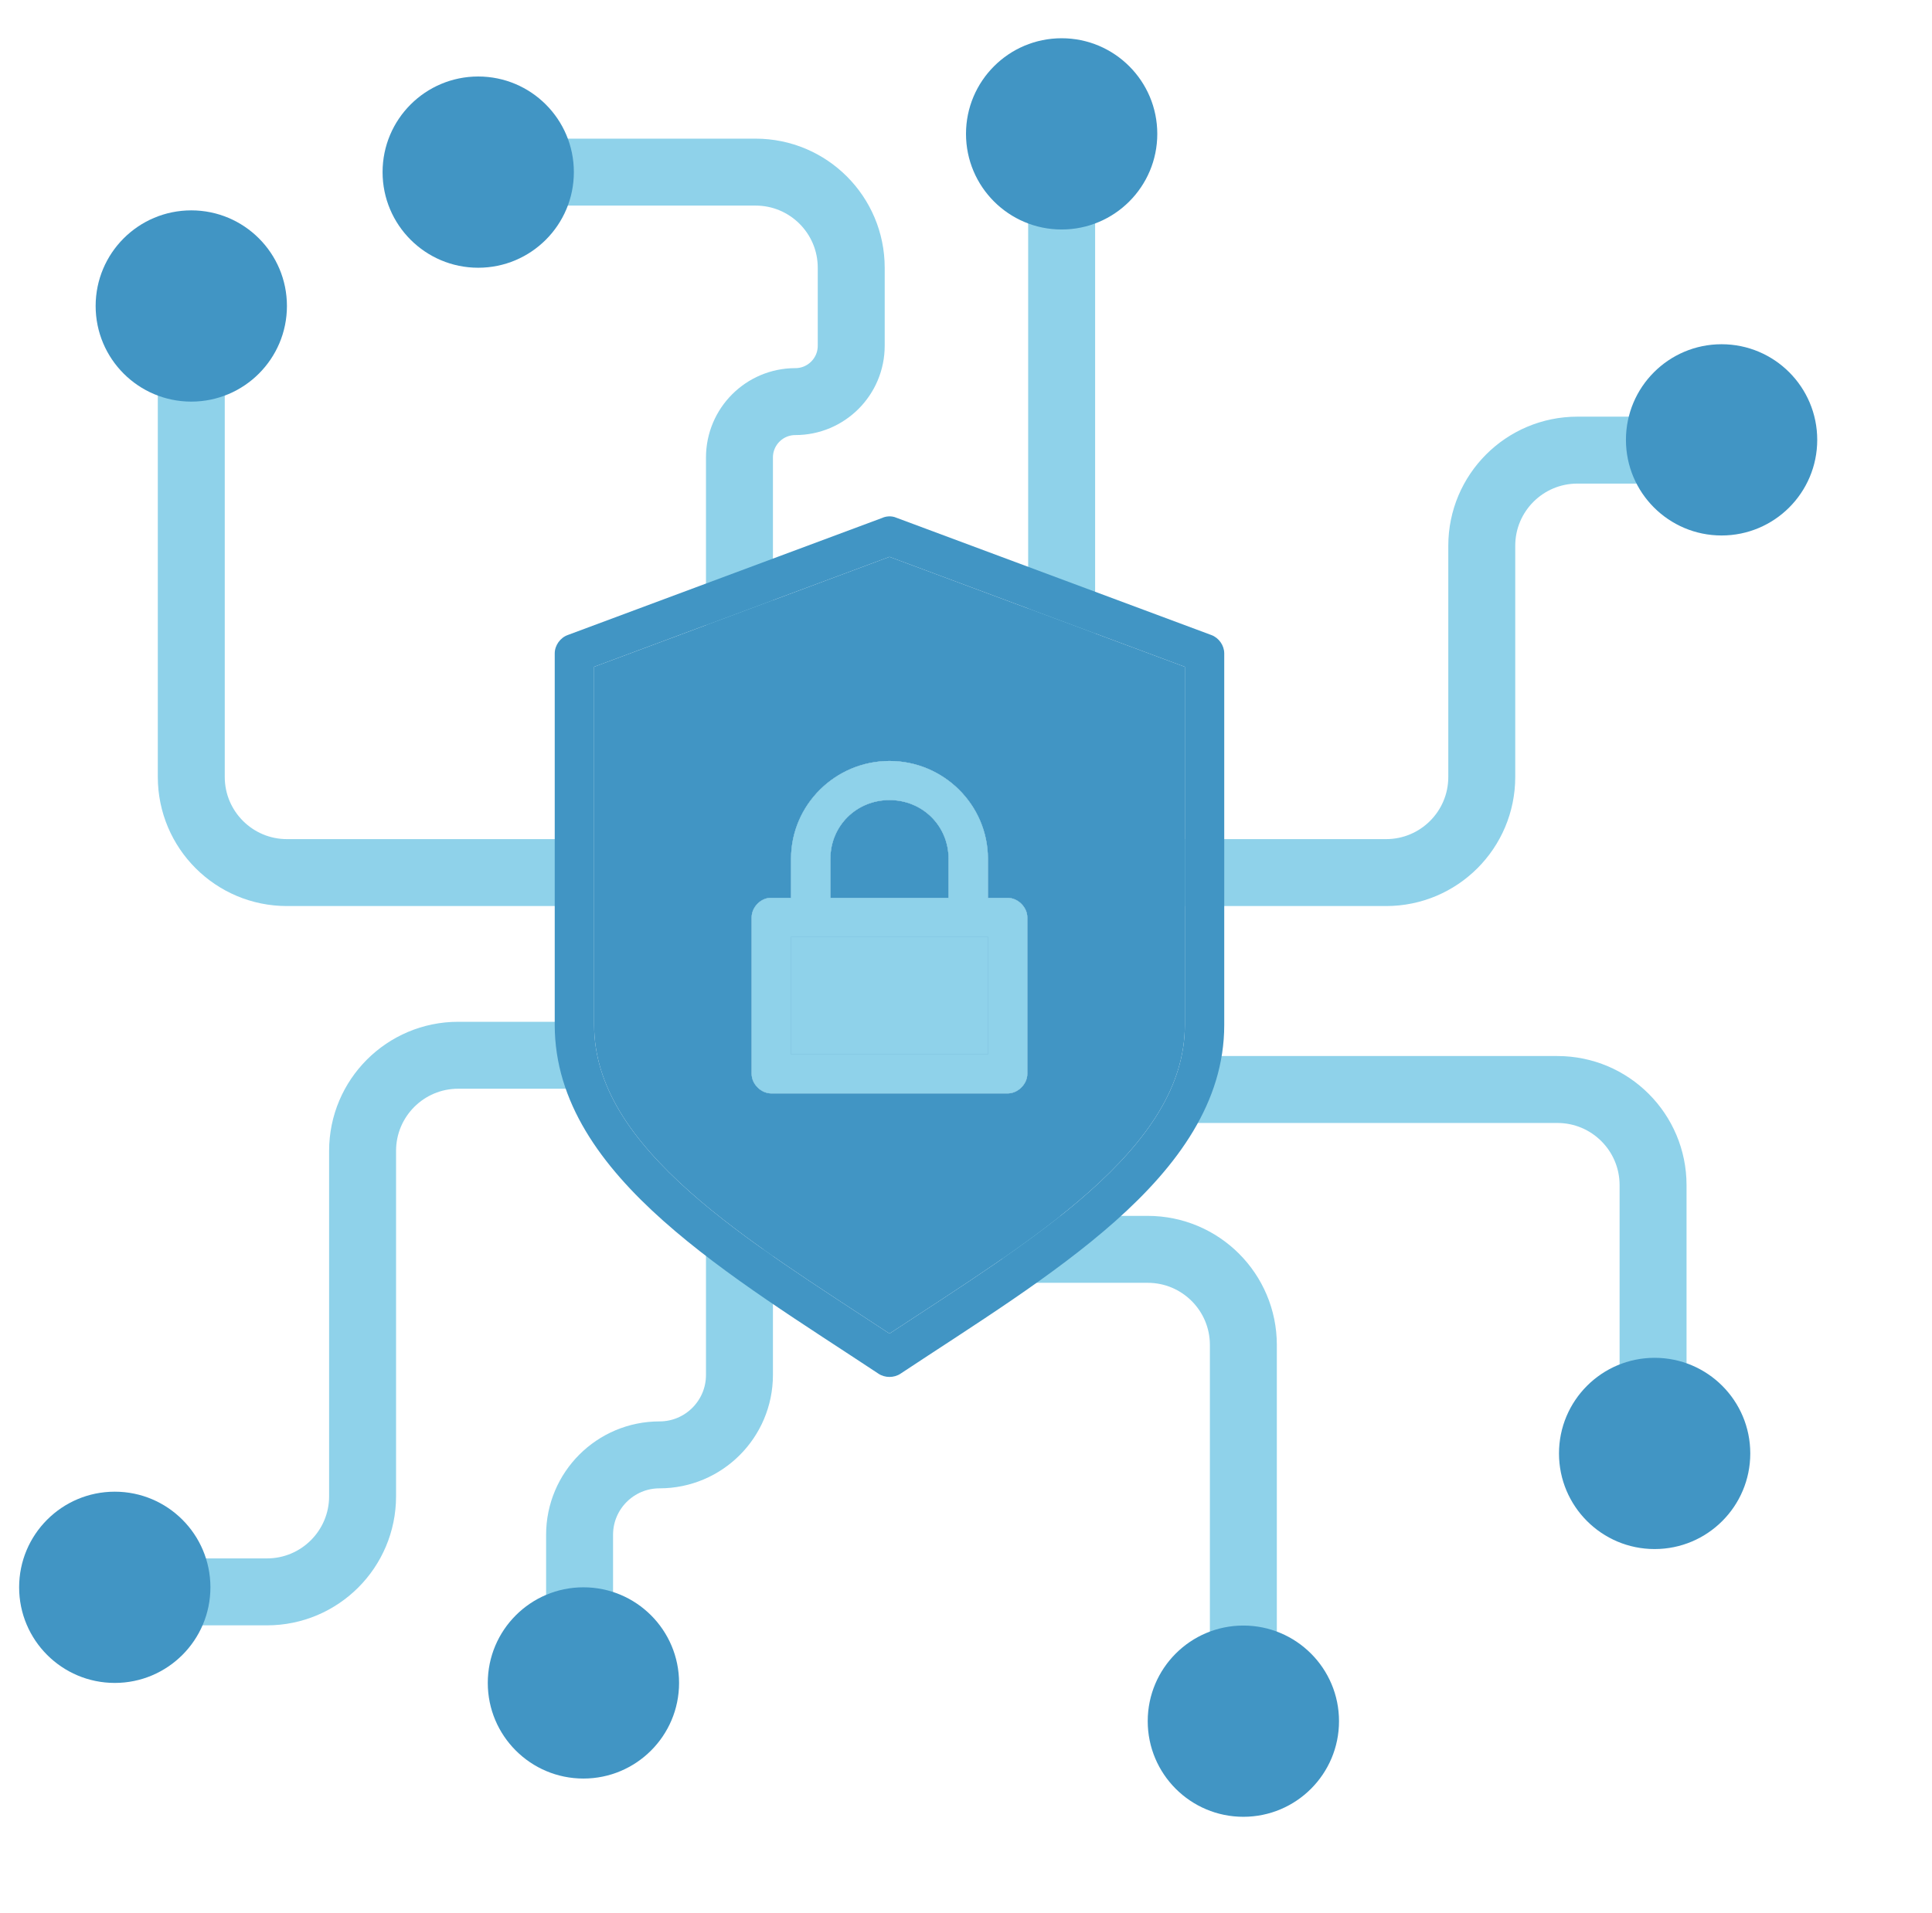
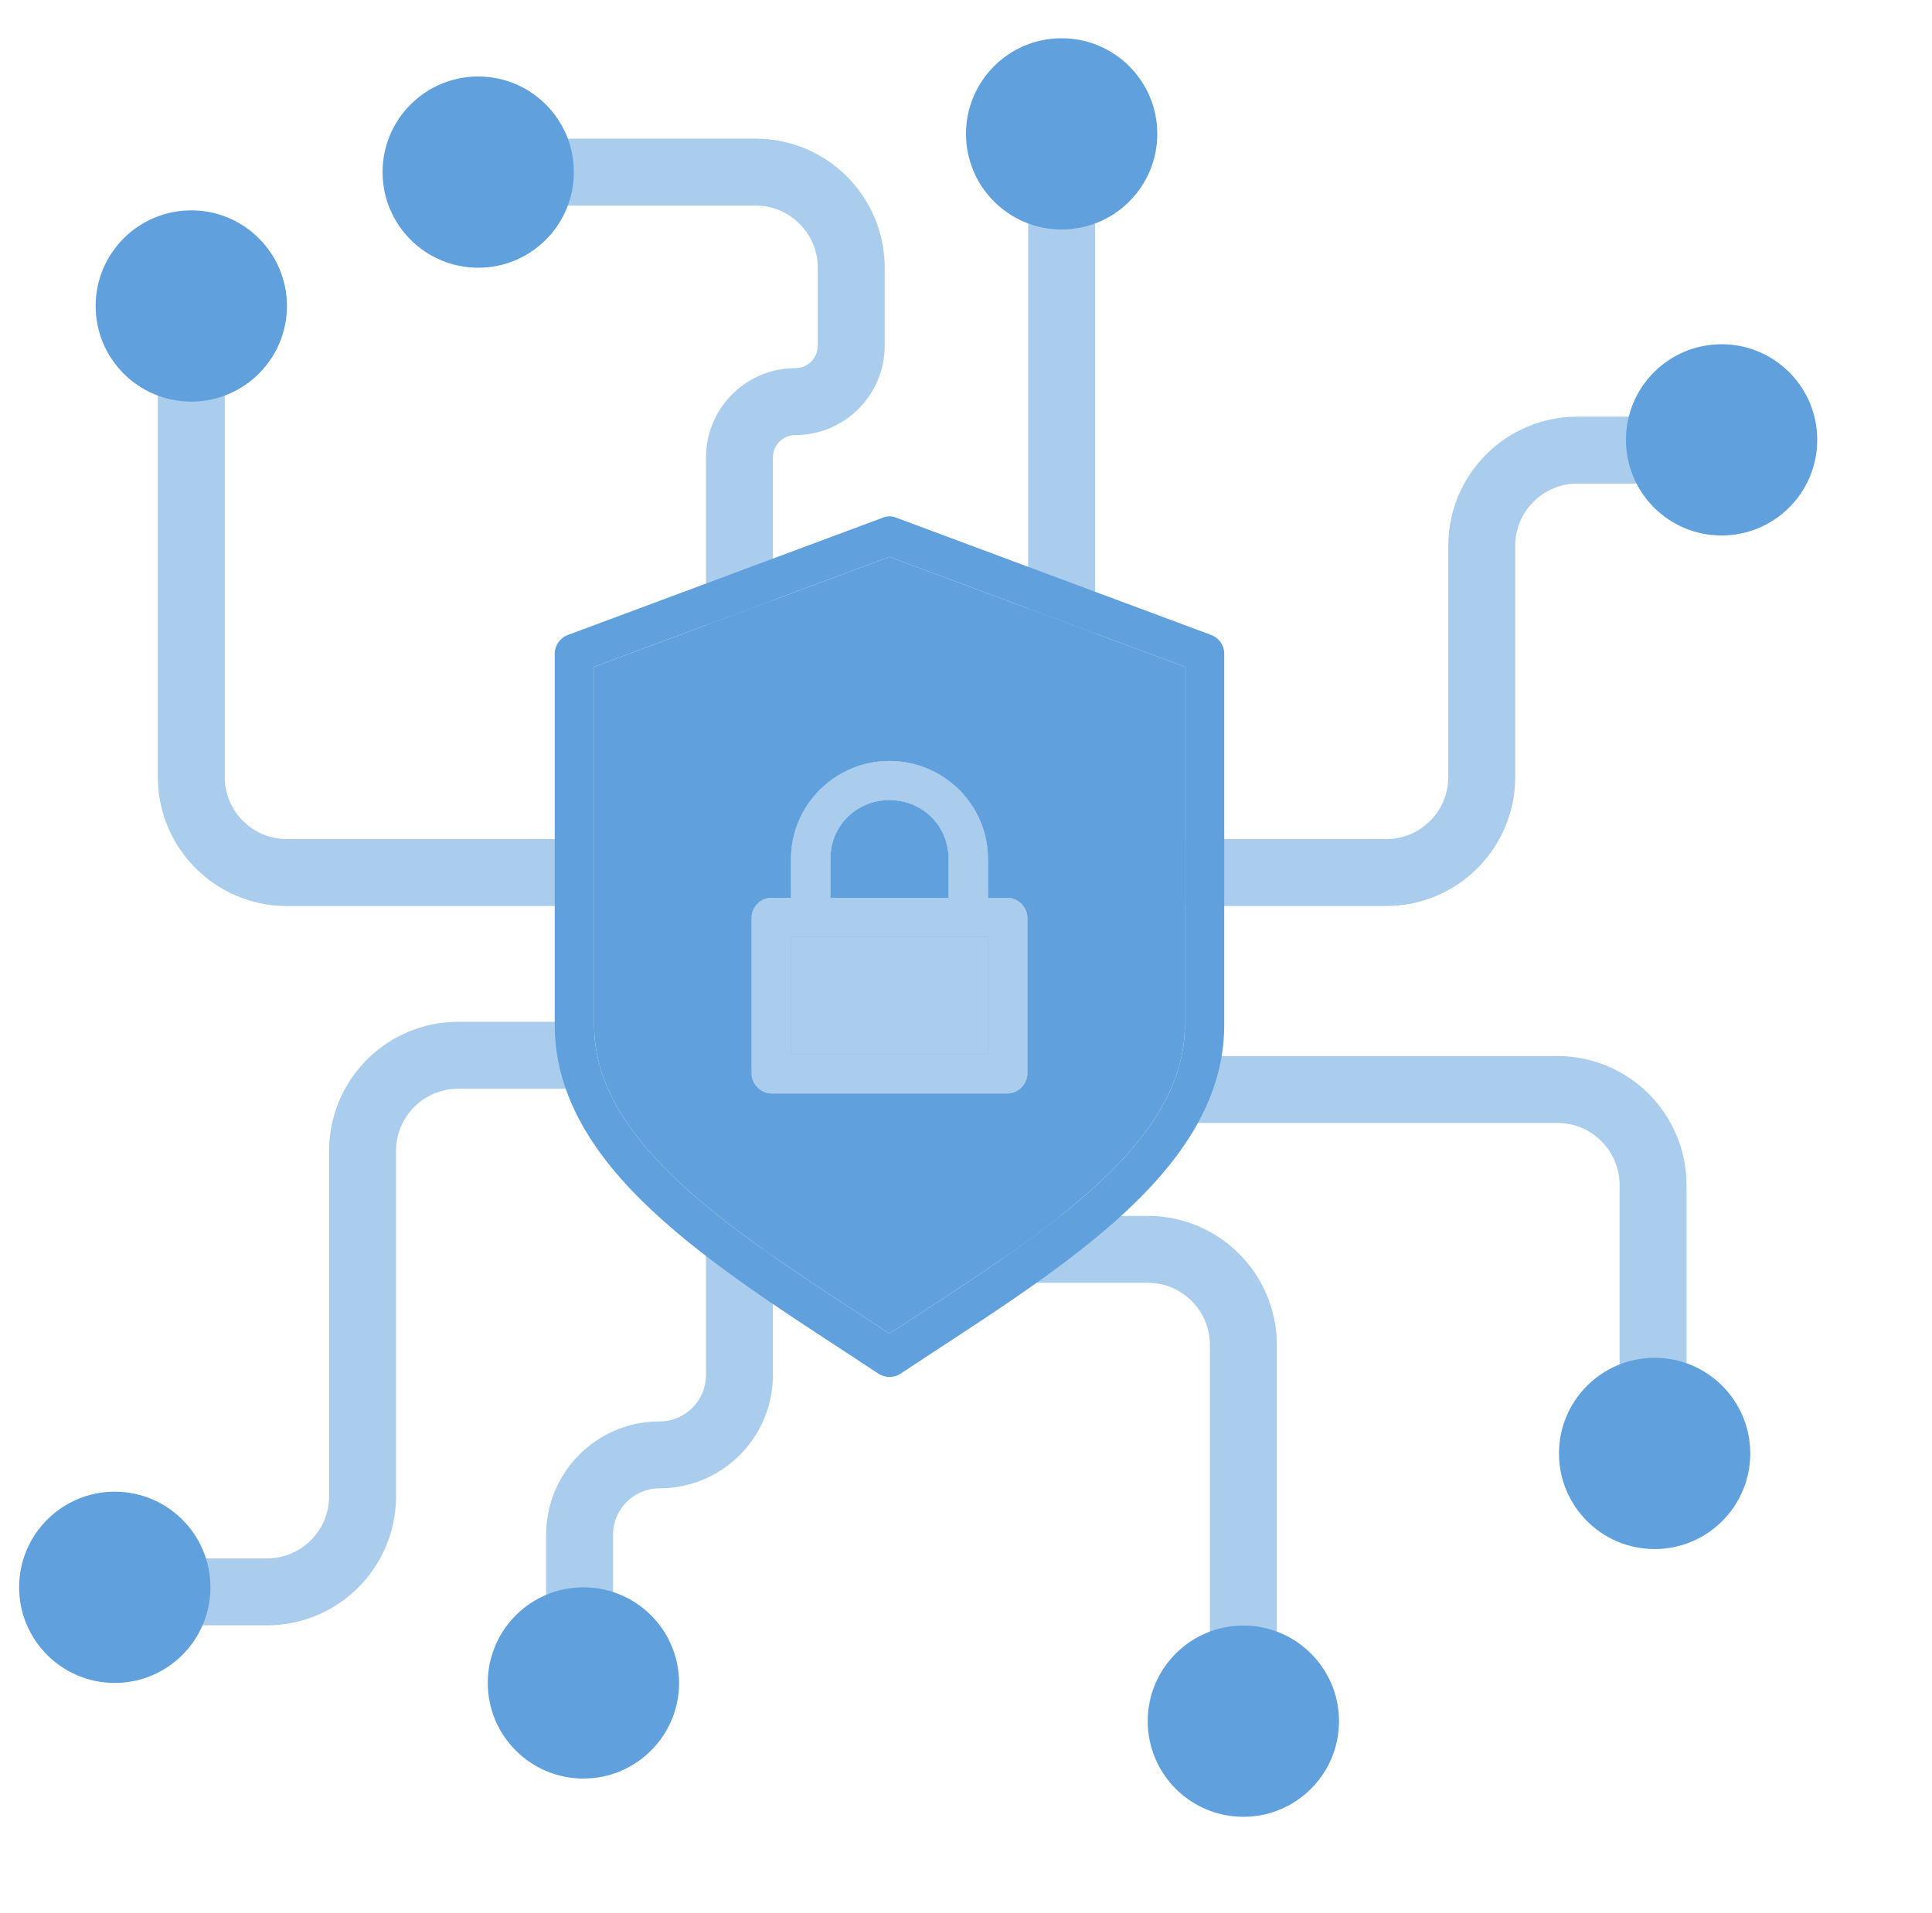
<svg xmlns="http://www.w3.org/2000/svg" width="101" height="100" viewBox="0 0 101 100" fill="none">
-   <path d="M61.94 45.627H72.463C75.224 45.627 77.463 43.388 77.463 40.627V28.537C77.463 25.776 79.701 23.537 82.463 23.537H90M61.94 56.97H81.418C84.179 56.97 86.418 59.209 86.418 61.97V76.075M52.388 65.328H60C62.761 65.328 65 67.567 65 70.328V90M30.299 45.627H15C12.239 45.627 10 43.388 10 40.627V18.164M30.299 55.179H23.955C21.194 55.179 18.955 57.418 18.955 60.179V78.239C18.955 81 16.717 83.239 13.955 83.239H10M38.657 65.328V71.895C38.657 74.204 36.786 76.075 34.478 76.075V76.075C32.17 76.075 30.299 77.946 30.299 80.254V85.03M55.5 35.5V5.5M38.657 35.5V23.922C38.657 22.308 39.965 21 41.578 21V21C43.192 21 44.5 19.692 44.5 18.078V14C44.5 11.239 42.261 9 39.5 9H29H26.5" stroke="#8FD2EA" stroke-width="3.5" />
-   <circle cx="10" cy="16" r="5" fill="#4195C4" />
-   <circle cx="55.5" cy="7" r="5" fill="#4195C4" />
-   <circle cx="25" cy="9" r="5" fill="#4195C4" />
-   <circle cx="90" cy="23" r="5" fill="#4195C4" />
-   <circle cx="86.5" cy="76" r="5" fill="#4195C4" />
-   <circle cx="65" cy="90" r="5" fill="#4195C4" />
-   <circle cx="30.5" cy="88" r="5" fill="#4195C4" />
-   <circle cx="6" cy="83" r="5" fill="#4195C4" />
-   <path d="M46.146 27.072L29.676 33.207C29.284 33.349 29 33.751 29 34.166V53.596C29 57.619 31.423 60.944 34.678 63.838C37.933 66.733 42.081 69.283 45.921 71.828C46.261 72.057 46.739 72.057 47.079 71.828C50.919 69.283 55.067 66.733 58.322 63.838C61.577 60.942 64 57.619 64 53.594V34.164C64 33.749 63.717 33.347 63.324 33.205L46.854 27.07C46.584 26.952 46.299 27.006 46.146 27.07V27.072ZM46.5 29.117L61.941 34.869V53.596C61.941 56.8 59.989 59.606 56.939 62.32C54.04 64.899 50.203 67.296 46.5 69.734C42.797 67.296 38.961 64.899 36.061 62.32C33.011 59.606 31.059 56.798 31.059 53.594V34.867L46.5 29.117ZM46.5 39.791C43.667 39.791 41.353 42.09 41.353 44.904V46.949H40.227C39.72 46.997 39.292 47.466 39.294 47.972V56.153C39.294 56.688 39.785 57.175 40.324 57.175H52.676C53.215 57.175 53.706 56.688 53.706 56.153V47.972C53.706 47.436 53.215 46.949 52.676 46.949H51.647V44.904C51.647 42.09 49.333 39.791 46.5 39.791ZM46.5 41.836C48.229 41.836 49.588 43.186 49.588 44.904V46.949H43.412V44.904C43.412 43.186 44.771 41.836 46.5 41.836ZM41.353 48.994H51.647V55.13H41.353V48.994Z" fill="#4195C4" />
-   <path fill-rule="evenodd" clip-rule="evenodd" d="M46.5 29.117L61.941 34.869V53.596C61.941 56.8 59.989 59.606 56.939 62.32C54.04 64.899 50.203 67.296 46.5 69.734C42.797 67.296 38.961 64.899 36.061 62.32C33.011 59.606 31.059 56.798 31.059 53.594V34.867L46.5 29.117ZM41.353 44.904C41.353 42.09 43.667 39.791 46.5 39.791C49.333 39.791 51.647 42.09 51.647 44.904V46.949H52.676C53.215 46.949 53.706 47.436 53.706 47.972V56.153C53.706 56.688 53.215 57.175 52.676 57.175H40.324C39.785 57.175 39.294 56.688 39.294 56.153V47.972C39.292 47.466 39.72 46.997 40.227 46.949H41.353V44.904Z" fill="#4195C4" />
-   <path d="M46.5 41.836C48.229 41.836 49.588 43.186 49.588 44.904V46.949H43.412V44.904C43.412 43.186 44.771 41.836 46.5 41.836Z" fill="#4195C4" />
-   <path d="M41.353 48.994H51.647V55.13H41.353V48.994Z" fill="#4195C4" />
-   <path fill-rule="evenodd" clip-rule="evenodd" d="M41.353 44.904C41.353 42.09 43.667 39.791 46.5 39.791C49.333 39.791 51.647 42.09 51.647 44.904V46.949H52.676C53.215 46.949 53.706 47.436 53.706 47.972V56.153C53.706 56.688 53.215 57.175 52.676 57.175H40.324C39.785 57.175 39.294 56.688 39.294 56.153V47.972C39.292 47.466 39.72 46.997 40.227 46.949H41.353V44.904ZM49.588 44.904C49.588 43.186 48.229 41.836 46.5 41.836C44.771 41.836 43.412 43.186 43.412 44.904V46.949H49.588V44.904ZM51.647 55.13V48.994H41.353V55.13H51.647Z" fill="#8FD2EA" />
-   <path d="M41.353 48.994H51.647V55.13H41.353V48.994Z" fill="#8FD2EA" />
+   <path d="M61.94 45.627H72.463C75.224 45.627 77.463 43.388 77.463 40.627V28.537C77.463 25.776 79.701 23.537 82.463 23.537H90M61.94 56.97H81.418C84.179 56.97 86.418 59.209 86.418 61.97V76.075M52.388 65.328H60C62.761 65.328 65 67.567 65 70.328V90M30.299 45.627H15C12.239 45.627 10 43.388 10 40.627V18.164M30.299 55.179H23.955C21.194 55.179 18.955 57.418 18.955 60.179V78.239C18.955 81 16.717 83.239 13.955 83.239H10M38.657 65.328V71.895C38.657 74.204 36.786 76.075 34.478 76.075V76.075C32.17 76.075 30.299 77.946 30.299 80.254V85.03M55.5 35.5V5.5M38.657 35.5V23.922C38.657 22.308 39.965 21 41.578 21V21C43.192 21 44.5 19.692 44.5 18.078V14C44.5 11.239 42.261 9 39.5 9H29H26.5" stroke="#ABCDED" stroke-width="3.5" />
+   <circle cx="10" cy="16" r="5" fill="#60A0DC" />
+   <circle cx="55.5" cy="7" r="5" fill="#60A0DC" />
+   <circle cx="25" cy="9" r="5" fill="#60A0DC" />
+   <circle cx="90" cy="23" r="5" fill="#60A0DC" />
+   <circle cx="86.5" cy="76" r="5" fill="#60A0DC" />
+   <circle cx="65" cy="90" r="5" fill="#60A0DC" />
+   <circle cx="30.5" cy="88" r="5" fill="#60A0DC" />
+   <circle cx="6" cy="83" r="5" fill="#60A0DC" />
+   <path d="M46.146 27.072L29.676 33.207C29.284 33.349 29 33.751 29 34.166V53.596C29 57.619 31.423 60.944 34.678 63.838C37.933 66.733 42.081 69.283 45.921 71.828C46.261 72.057 46.739 72.057 47.079 71.828C50.919 69.283 55.067 66.733 58.322 63.838C61.577 60.942 64 57.619 64 53.594V34.164C64 33.749 63.717 33.347 63.324 33.205L46.854 27.07C46.584 26.952 46.299 27.006 46.146 27.07V27.072ZM46.5 29.117L61.941 34.869V53.596C61.941 56.8 59.989 59.606 56.939 62.32C54.04 64.899 50.203 67.296 46.5 69.734C42.797 67.296 38.961 64.899 36.061 62.32C33.011 59.606 31.059 56.798 31.059 53.594V34.867L46.5 29.117ZM46.5 39.791C43.667 39.791 41.353 42.09 41.353 44.904V46.949H40.227C39.72 46.997 39.292 47.466 39.294 47.972V56.153C39.294 56.688 39.785 57.175 40.324 57.175H52.676C53.215 57.175 53.706 56.688 53.706 56.153V47.972C53.706 47.436 53.215 46.949 52.676 46.949H51.647V44.904C51.647 42.09 49.333 39.791 46.5 39.791ZM46.5 41.836C48.229 41.836 49.588 43.186 49.588 44.904V46.949H43.412V44.904C43.412 43.186 44.771 41.836 46.5 41.836ZM41.353 48.994H51.647V55.13H41.353V48.994Z" fill="#60A0DC" />
+   <path fill-rule="evenodd" clip-rule="evenodd" d="M46.5 29.117L61.941 34.869V53.596C61.941 56.8 59.989 59.606 56.939 62.32C54.04 64.899 50.203 67.296 46.5 69.734C42.797 67.296 38.961 64.899 36.061 62.32C33.011 59.606 31.059 56.798 31.059 53.594V34.867L46.5 29.117ZM41.353 44.904C41.353 42.09 43.667 39.791 46.5 39.791C49.333 39.791 51.647 42.09 51.647 44.904V46.949H52.676C53.215 46.949 53.706 47.436 53.706 47.972V56.153C53.706 56.688 53.215 57.175 52.676 57.175H40.324C39.785 57.175 39.294 56.688 39.294 56.153V47.972C39.292 47.466 39.72 46.997 40.227 46.949H41.353V44.904Z" fill="#60A0DC" />
+   <path d="M46.5 41.836C48.229 41.836 49.588 43.186 49.588 44.904V46.949H43.412V44.904C43.412 43.186 44.771 41.836 46.5 41.836Z" fill="#60A0DC" />
+   <path d="M41.353 48.994H51.647V55.13H41.353V48.994Z" fill="#60A0DC" />
+   <path fill-rule="evenodd" clip-rule="evenodd" d="M41.353 44.904C41.353 42.09 43.667 39.791 46.5 39.791C49.333 39.791 51.647 42.09 51.647 44.904V46.949H52.676C53.215 46.949 53.706 47.436 53.706 47.972V56.153C53.706 56.688 53.215 57.175 52.676 57.175H40.324C39.785 57.175 39.294 56.688 39.294 56.153V47.972C39.292 47.466 39.72 46.997 40.227 46.949H41.353V44.904ZM49.588 44.904C49.588 43.186 48.229 41.836 46.5 41.836C44.771 41.836 43.412 43.186 43.412 44.904V46.949H49.588V44.904ZM51.647 55.13V48.994H41.353V55.13H51.647Z" fill="#ABCDED" />
+   <path d="M41.353 48.994H51.647V55.13H41.353V48.994Z" fill="#ABCDED" />
</svg>
